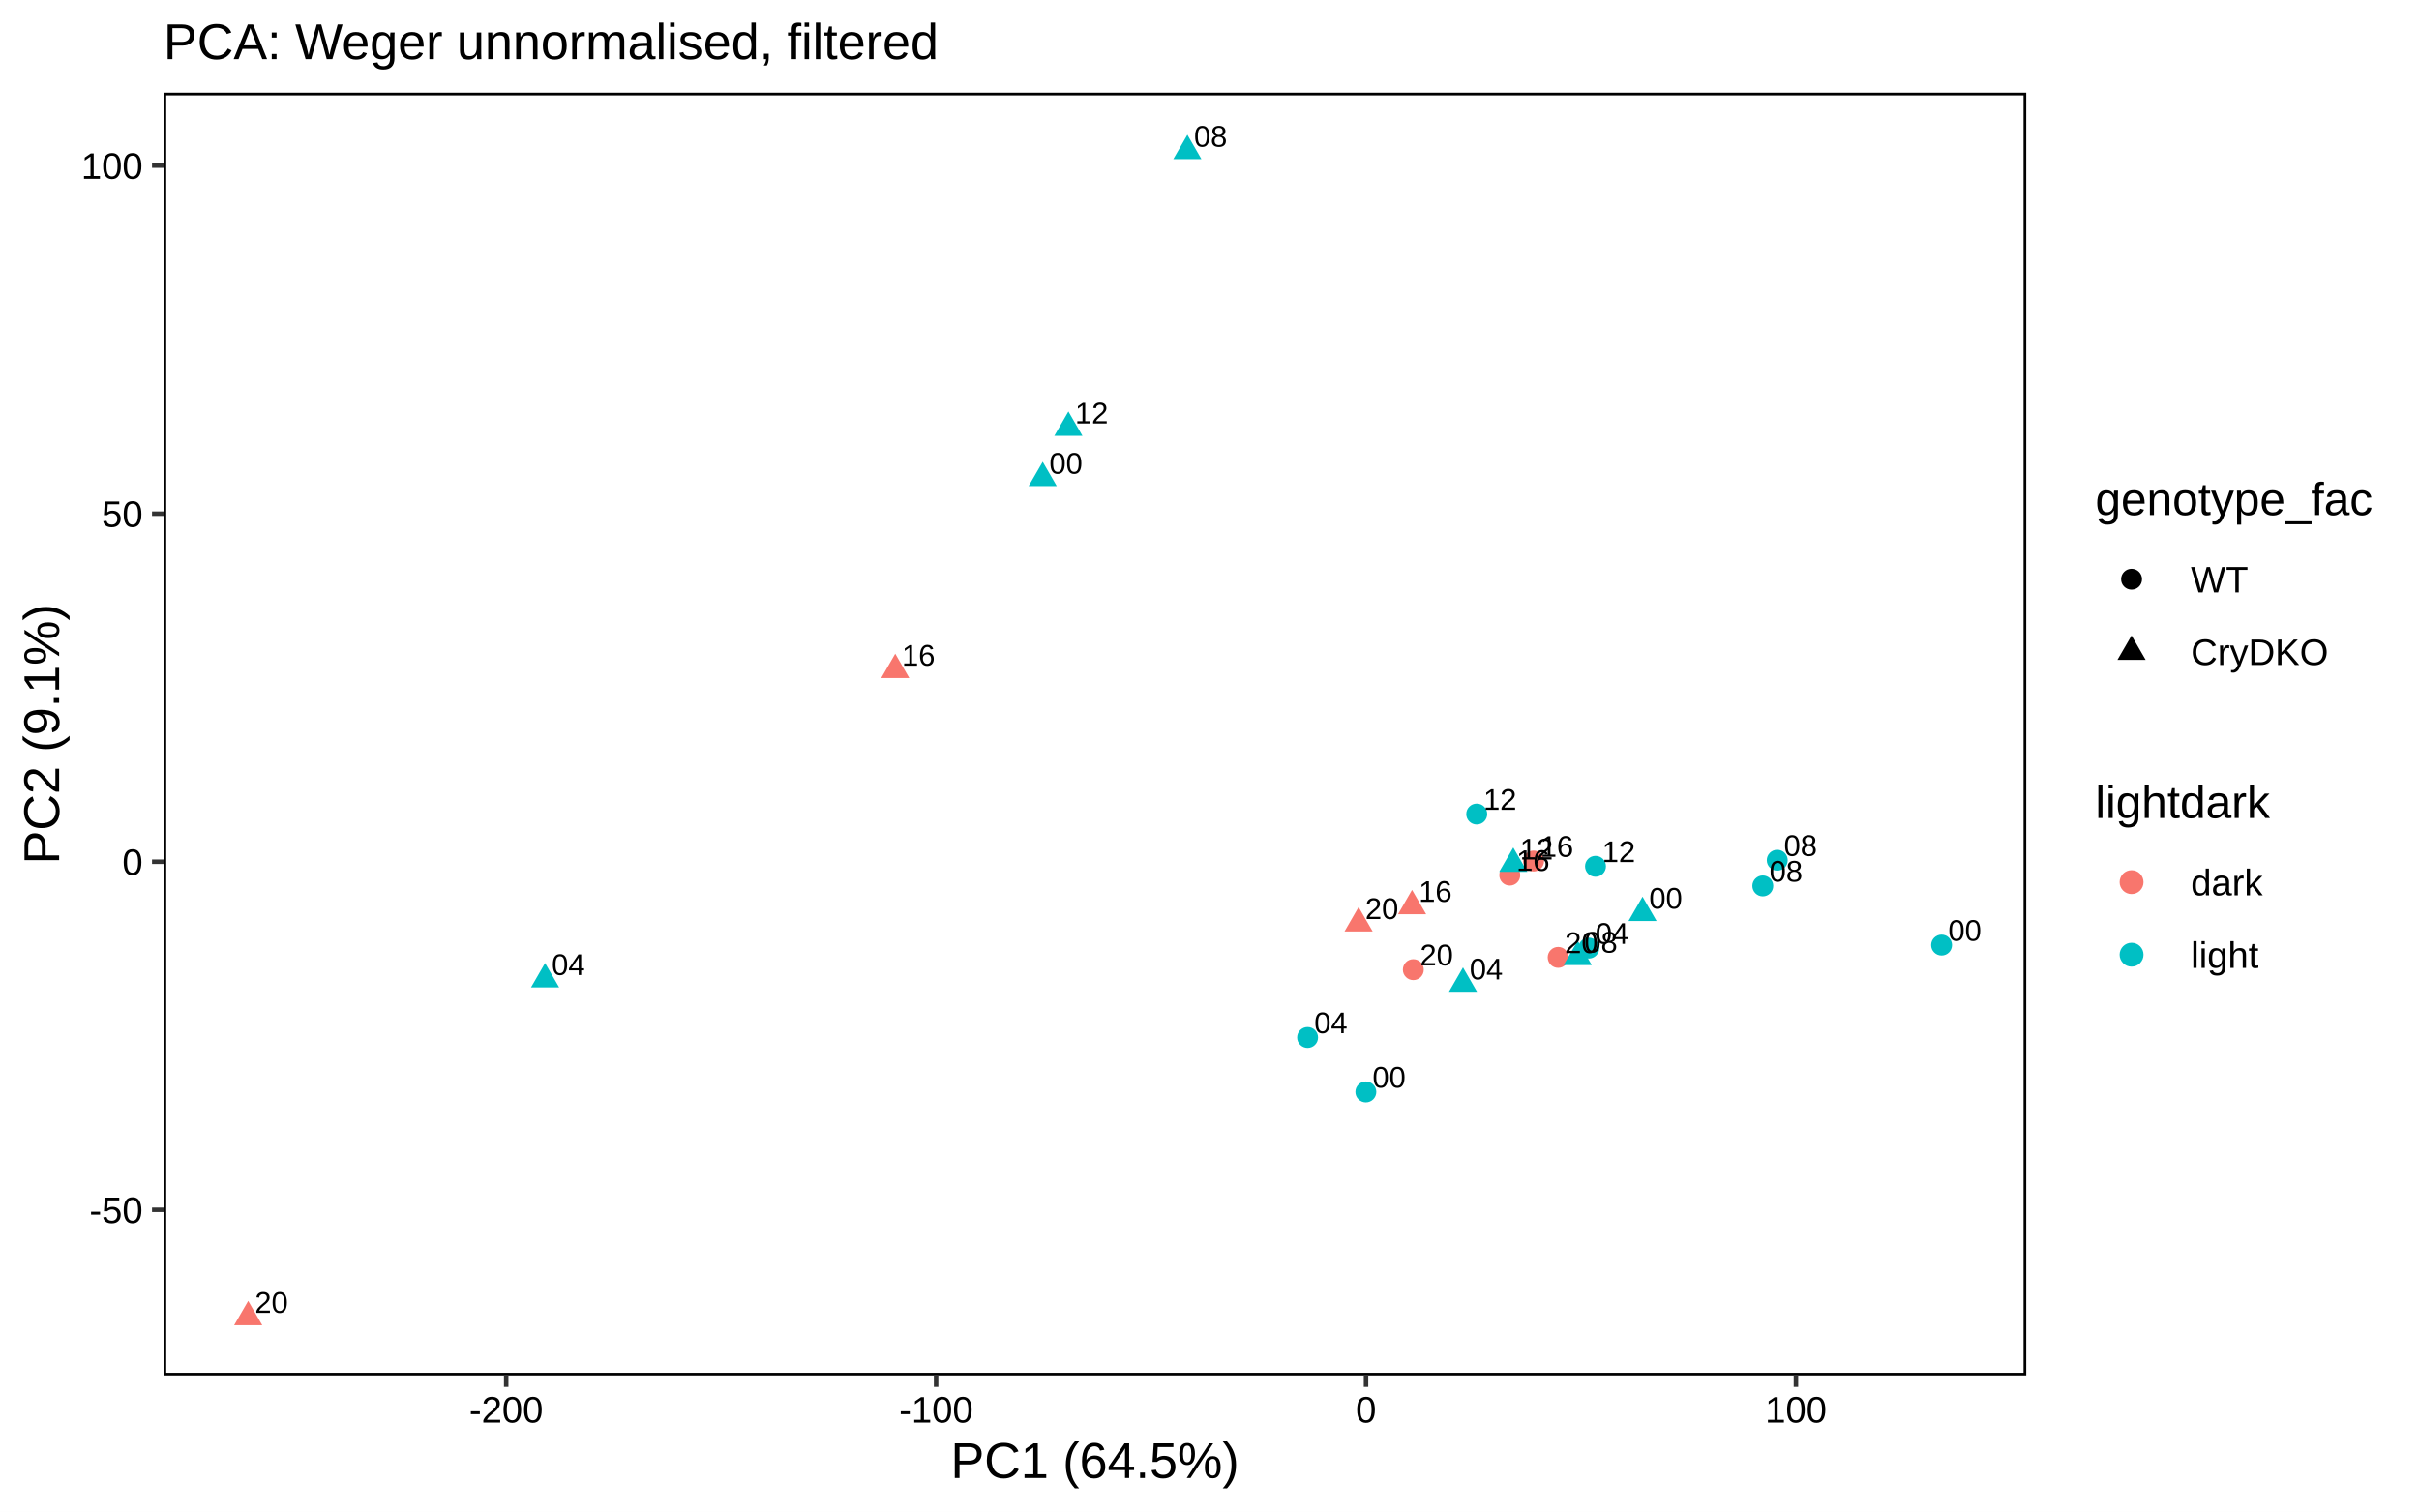
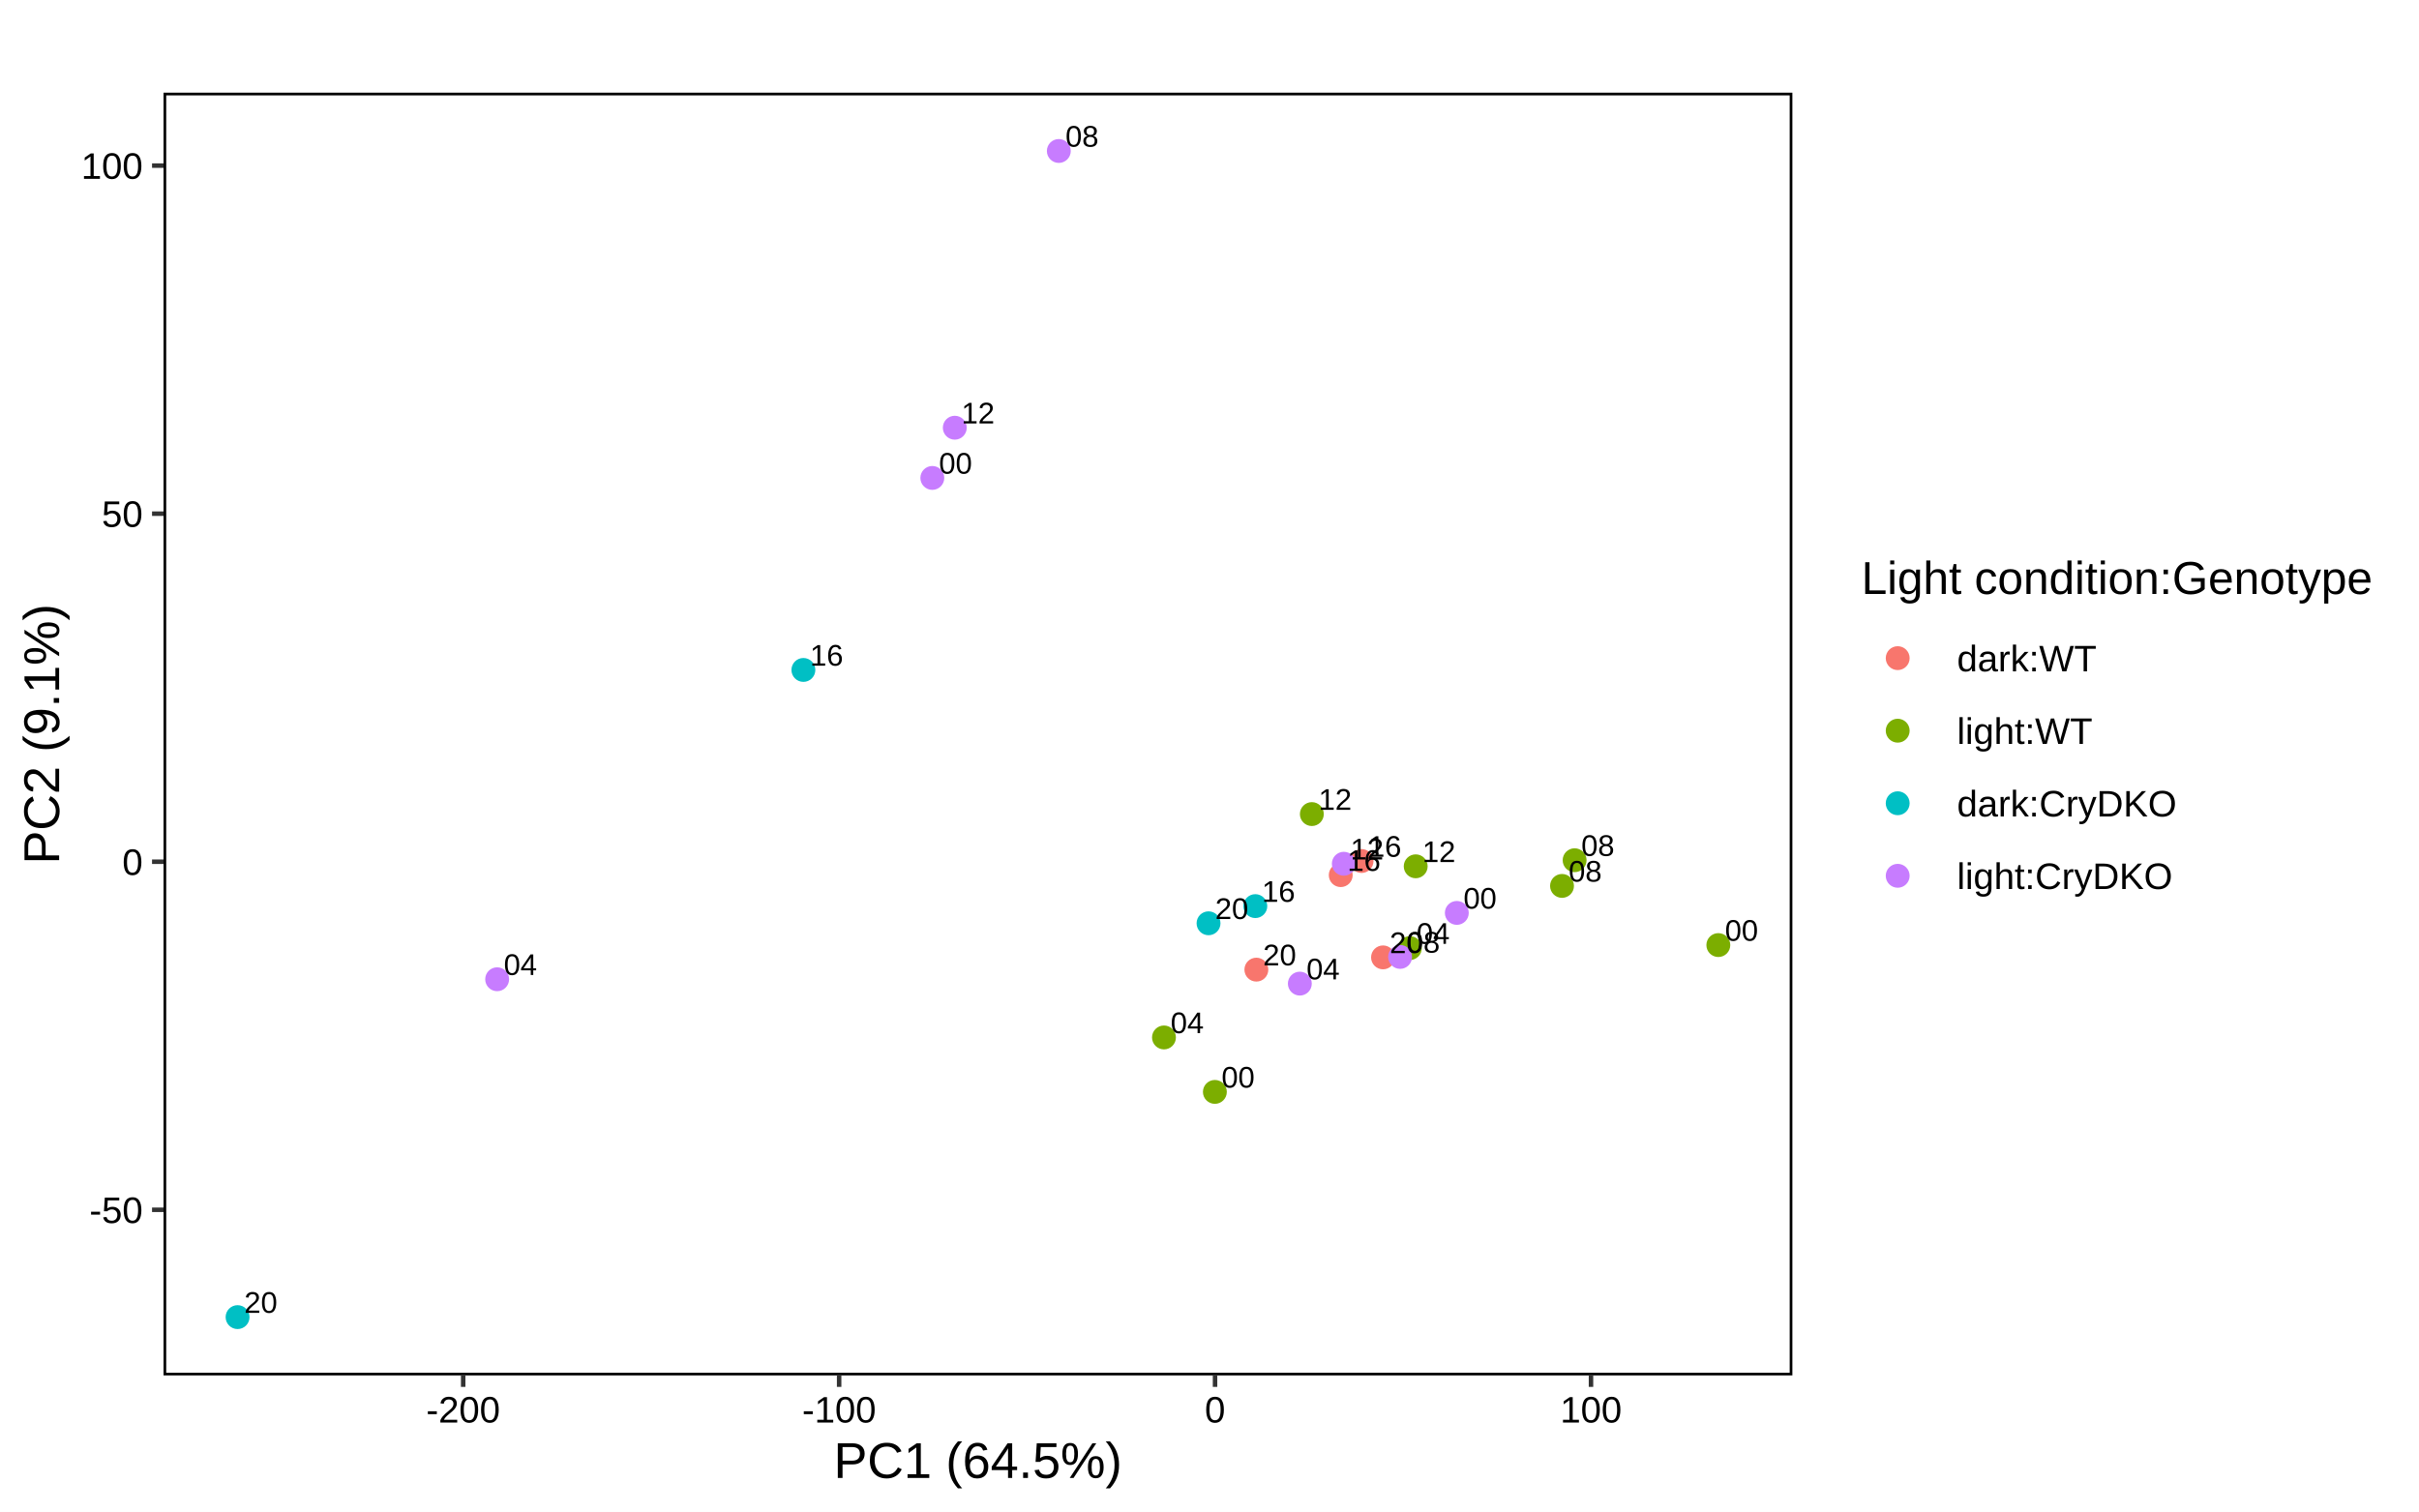
<svg xmlns="http://www.w3.org/2000/svg" width="576.00pt" height="360.00pt" viewBox="0 0 576.00 360.00">
  <g class="svglite">
    <defs>
      <style type="text/css">
    .svglite line, .svglite polyline, .svglite polygon, .svglite path, .svglite rect, .svglite circle {
      fill: none;
      stroke: #000000;
      stroke-linecap: round;
      stroke-linejoin: round;
      stroke-miterlimit: 10.00;
    }
    .svglite text {
      white-space: pre;
    }
    .svglite g.glyphgroup path {
      fill: inherit;
      stroke: none;
    }
  </style>
    </defs>
    <rect width="100%" height="100%" style="stroke: none; fill: #FFFFFF;" />
    <defs>
      <clipPath id="cpMC4wMHw1NzYuMDB8MC4wMHwzNjAuMDA=">
        <rect x="0.00" y="0.00" width="576.00" height="360.00" />
      </clipPath>
    </defs>
    <g clip-path="url(#cpMC4wMHw1NzYuMDB8MC4wMHwzNjAuMDA=)">
      <rect x="0.00" y="0.00" width="576.00" height="360.00" style="stroke-width: 1.07; stroke: #FFFFFF; fill: #FFFFFF;" />
    </g>
    <defs>
-       <clipPath id="cpMzguOTR8NDgyLjQ4fDIyLjA4fDMyNy41OA==">
-         <rect x="38.94" y="22.08" width="443.54" height="305.51" />
+       <clipPath id="cpMzguOTR8NDI2Ljc5fDIyLjA4fDMyNy41OA==">
+         <rect x="38.94" y="22.08" width="387.85" height="305.51" />
      </clipPath>
    </defs>
-     <g clip-path="url(#cpMzguOTR8NDgyLjQ4fDIyLjA4fDMyNy41OA==)">
-       <rect x="38.94" y="22.08" width="443.54" height="305.51" style="stroke-width: 1.07; stroke: none; fill: #FFFFFF;" />
-       <circle cx="325.23" cy="260.06" r="2.49" style="stroke-width: 0.71; stroke: none; fill: #00BFC4;" />
-       <circle cx="462.32" cy="225.09" r="2.49" style="stroke-width: 0.71; stroke: none; fill: #00BFC4;" />
-       <circle cx="311.36" cy="247.09" r="2.49" style="stroke-width: 0.71; stroke: none; fill: #00BFC4;" />
-       <circle cx="378.32" cy="225.81" r="2.49" style="stroke-width: 0.71; stroke: none; fill: #00BFC4;" />
-       <circle cx="423.19" cy="204.88" r="2.49" style="stroke-width: 0.71; stroke: none; fill: #00BFC4;" />
-       <circle cx="419.75" cy="211.00" r="2.49" style="stroke-width: 0.71; stroke: none; fill: #00BFC4;" />
-       <circle cx="351.63" cy="193.89" r="2.49" style="stroke-width: 0.71; stroke: none; fill: #00BFC4;" />
-       <circle cx="379.91" cy="206.33" r="2.49" style="stroke-width: 0.71; stroke: none; fill: #00BFC4;" />
-       <circle cx="365.17" cy="205.07" r="2.49" style="stroke-width: 0.71; stroke: none; fill: #F8766D;" />
-       <circle cx="359.50" cy="208.43" r="2.49" style="stroke-width: 0.71; stroke: none; fill: #F8766D;" />
-       <circle cx="336.53" cy="230.94" r="2.49" style="stroke-width: 0.71; stroke: none; fill: #F8766D;" />
-       <circle cx="371.02" cy="228.02" r="2.49" style="stroke-width: 0.71; stroke: none; fill: #F8766D;" />
-       <polygon points="248.28,109.97 251.63,115.77 244.93,115.77 " style="stroke-width: 0.71; stroke: none; fill: #00BFC4;" />
-       <polygon points="391.11,213.56 394.46,219.36 387.76,219.36 " style="stroke-width: 0.71; stroke: none; fill: #00BFC4;" />
-       <polygon points="129.79,229.36 133.14,235.16 126.44,235.16 " style="stroke-width: 0.71; stroke: none; fill: #00BFC4;" />
-       <polygon points="348.36,230.40 351.71,236.21 345.01,236.21 " style="stroke-width: 0.71; stroke: none; fill: #00BFC4;" />
-       <polygon points="282.73,32.09 286.08,37.90 279.38,37.90 " style="stroke-width: 0.71; stroke: none; fill: #00BFC4;" />
-       <polygon points="375.67,224.04 379.02,229.85 372.32,229.85 " style="stroke-width: 0.71; stroke: none; fill: #00BFC4;" />
-       <polygon points="254.40,98.00 257.75,103.80 251.05,103.80 " style="stroke-width: 0.71; stroke: none; fill: #00BFC4;" />
-       <polygon points="360.33,201.85 363.68,207.65 356.98,207.65 " style="stroke-width: 0.71; stroke: none; fill: #00BFC4;" />
-       <polygon points="213.17,155.69 216.52,161.50 209.82,161.50 " style="stroke-width: 0.71; stroke: none; fill: #F8766D;" />
-       <polygon points="336.23,211.94 339.59,217.75 332.88,217.75 " style="stroke-width: 0.71; stroke: none; fill: #F8766D;" />
-       <polygon points="59.10,309.83 62.45,315.63 55.75,315.63 " style="stroke-width: 0.71; stroke: none; fill: #F8766D;" />
-       <polygon points="323.50,216.03 326.85,221.84 320.15,221.84 " style="stroke-width: 0.71; stroke: none; fill: #F8766D;" />
-       <text x="326.81" y="259.04" style="font-size: 7.11px; font-family: &quot;Arial&quot;;" textLength="7.91px" lengthAdjust="spacingAndGlyphs">00</text>
-       <text x="463.90" y="224.07" style="font-size: 7.11px; font-family: &quot;Arial&quot;;" textLength="7.91px" lengthAdjust="spacingAndGlyphs">00</text>
-       <text x="312.94" y="246.07" style="font-size: 7.11px; font-family: &quot;Arial&quot;;" textLength="7.91px" lengthAdjust="spacingAndGlyphs">04</text>
-       <text x="379.90" y="224.79" style="font-size: 7.11px; font-family: &quot;Arial&quot;;" textLength="7.91px" lengthAdjust="spacingAndGlyphs">04</text>
-       <text x="424.77" y="203.86" style="font-size: 7.11px; font-family: &quot;Arial&quot;;" textLength="7.91px" lengthAdjust="spacingAndGlyphs">08</text>
-       <text x="421.33" y="209.98" style="font-size: 7.11px; font-family: &quot;Arial&quot;;" textLength="7.91px" lengthAdjust="spacingAndGlyphs">08</text>
-       <text x="353.22" y="192.87" style="font-size: 7.11px; font-family: &quot;Arial&quot;;" textLength="7.91px" lengthAdjust="spacingAndGlyphs">12</text>
-       <text x="381.49" y="205.31" style="font-size: 7.11px; font-family: &quot;Arial&quot;;" textLength="7.91px" lengthAdjust="spacingAndGlyphs">12</text>
-       <text x="366.75" y="204.06" style="font-size: 7.11px; font-family: &quot;Arial&quot;;" textLength="7.91px" lengthAdjust="spacingAndGlyphs">16</text>
-       <text x="361.08" y="207.42" style="font-size: 7.11px; font-family: &quot;Arial&quot;;" textLength="7.91px" lengthAdjust="spacingAndGlyphs">16</text>
-       <text x="338.11" y="229.92" style="font-size: 7.11px; font-family: &quot;Arial&quot;;" textLength="7.91px" lengthAdjust="spacingAndGlyphs">20</text>
-       <text x="372.60" y="227.00" style="font-size: 7.11px; font-family: &quot;Arial&quot;;" textLength="7.91px" lengthAdjust="spacingAndGlyphs">20</text>
-       <text x="249.86" y="112.82" style="font-size: 7.11px; font-family: &quot;Arial&quot;;" textLength="7.91px" lengthAdjust="spacingAndGlyphs">00</text>
-       <text x="392.69" y="216.41" style="font-size: 7.11px; font-family: &quot;Arial&quot;;" textLength="7.91px" lengthAdjust="spacingAndGlyphs">00</text>
-       <text x="131.37" y="232.21" style="font-size: 7.11px; font-family: &quot;Arial&quot;;" textLength="7.91px" lengthAdjust="spacingAndGlyphs">04</text>
-       <text x="349.94" y="233.26" style="font-size: 7.11px; font-family: &quot;Arial&quot;;" textLength="7.91px" lengthAdjust="spacingAndGlyphs">04</text>
-       <text x="284.31" y="34.94" style="font-size: 7.11px; font-family: &quot;Arial&quot;;" textLength="7.91px" lengthAdjust="spacingAndGlyphs">08</text>
-       <text x="377.25" y="226.89" style="font-size: 7.11px; font-family: &quot;Arial&quot;;" textLength="7.91px" lengthAdjust="spacingAndGlyphs">08</text>
-       <text x="255.98" y="100.85" style="font-size: 7.11px; font-family: &quot;Arial&quot;;" textLength="7.91px" lengthAdjust="spacingAndGlyphs">12</text>
-       <text x="361.91" y="204.70" style="font-size: 7.11px; font-family: &quot;Arial&quot;;" textLength="7.91px" lengthAdjust="spacingAndGlyphs">12</text>
-       <text x="214.75" y="158.54" style="font-size: 7.11px; font-family: &quot;Arial&quot;;" textLength="7.91px" lengthAdjust="spacingAndGlyphs">16</text>
-       <text x="337.82" y="214.79" style="font-size: 7.11px; font-family: &quot;Arial&quot;;" textLength="7.91px" lengthAdjust="spacingAndGlyphs">16</text>
-       <text x="60.68" y="312.68" style="font-size: 7.11px; font-family: &quot;Arial&quot;;" textLength="7.91px" lengthAdjust="spacingAndGlyphs">20</text>
-       <text x="325.08" y="218.88" style="font-size: 7.11px; font-family: &quot;Arial&quot;;" textLength="7.91px" lengthAdjust="spacingAndGlyphs">20</text>
-       <rect x="38.94" y="22.08" width="443.54" height="305.51" style="stroke-width: 1.28;" />
+     <g clip-path="url(#cpMzguOTR8NDI2Ljc5fDIyLjA4fDMyNy41OA==)">
+       <rect x="38.94" y="22.08" width="387.85" height="305.51" style="stroke-width: 1.07; stroke: none; fill: #FFFFFF;" />
+       <circle cx="289.28" cy="260.06" r="2.49" style="stroke-width: 0.71; stroke: #7CAE00; fill: #7CAE00;" />
+       <circle cx="409.16" cy="225.09" r="2.49" style="stroke-width: 0.71; stroke: #7CAE00; fill: #7CAE00;" />
+       <circle cx="277.16" cy="247.09" r="2.49" style="stroke-width: 0.71; stroke: #7CAE00; fill: #7CAE00;" />
+       <circle cx="335.71" cy="225.81" r="2.49" style="stroke-width: 0.71; stroke: #7CAE00; fill: #7CAE00;" />
+       <circle cx="374.94" cy="204.88" r="2.49" style="stroke-width: 0.71; stroke: #7CAE00; fill: #7CAE00;" />
+       <circle cx="371.94" cy="211.00" r="2.49" style="stroke-width: 0.71; stroke: #7CAE00; fill: #7CAE00;" />
+       <circle cx="312.37" cy="193.89" r="2.49" style="stroke-width: 0.71; stroke: #7CAE00; fill: #7CAE00;" />
+       <circle cx="337.10" cy="206.33" r="2.49" style="stroke-width: 0.71; stroke: #7CAE00; fill: #7CAE00;" />
+       <circle cx="324.21" cy="205.07" r="2.49" style="stroke-width: 0.71; stroke: #F8766D; fill: #F8766D;" />
+       <circle cx="319.25" cy="208.43" r="2.49" style="stroke-width: 0.71; stroke: #F8766D; fill: #F8766D;" />
+       <circle cx="299.16" cy="230.94" r="2.49" style="stroke-width: 0.71; stroke: #F8766D; fill: #F8766D;" />
+       <circle cx="329.32" cy="228.02" r="2.49" style="stroke-width: 0.71; stroke: #F8766D; fill: #F8766D;" />
+       <circle cx="222.00" cy="113.83" r="2.49" style="stroke-width: 0.71; stroke: #C77CFF; fill: #C77CFF;" />
+       <circle cx="346.89" cy="217.43" r="2.49" style="stroke-width: 0.71; stroke: #C77CFF; fill: #C77CFF;" />
+       <circle cx="118.38" cy="233.23" r="2.49" style="stroke-width: 0.71; stroke: #C77CFF; fill: #C77CFF;" />
+       <circle cx="309.51" cy="234.27" r="2.49" style="stroke-width: 0.71; stroke: #C77CFF; fill: #C77CFF;" />
+       <circle cx="252.12" cy="35.96" r="2.49" style="stroke-width: 0.71; stroke: #C77CFF; fill: #C77CFF;" />
+       <circle cx="333.39" cy="227.91" r="2.49" style="stroke-width: 0.71; stroke: #C77CFF; fill: #C77CFF;" />
+       <circle cx="227.35" cy="101.87" r="2.49" style="stroke-width: 0.71; stroke: #C77CFF; fill: #C77CFF;" />
+       <circle cx="319.98" cy="205.72" r="2.49" style="stroke-width: 0.71; stroke: #C77CFF; fill: #C77CFF;" />
+       <circle cx="191.30" cy="159.56" r="2.49" style="stroke-width: 0.71; stroke: #00BFC4; fill: #00BFC4;" />
+       <circle cx="298.91" cy="215.81" r="2.49" style="stroke-width: 0.71; stroke: #00BFC4; fill: #00BFC4;" />
+       <circle cx="56.57" cy="313.70" r="2.49" style="stroke-width: 0.71; stroke: #00BFC4; fill: #00BFC4;" />
+       <circle cx="287.77" cy="219.90" r="2.49" style="stroke-width: 0.71; stroke: #00BFC4; fill: #00BFC4;" />
+       <text x="290.86" y="259.04" style="font-size: 7.11px; font-family: &quot;Arial&quot;;" textLength="7.91px" lengthAdjust="spacingAndGlyphs">00</text>
+       <text x="410.74" y="224.07" style="font-size: 7.11px; font-family: &quot;Arial&quot;;" textLength="7.91px" lengthAdjust="spacingAndGlyphs">00</text>
+       <text x="278.74" y="246.07" style="font-size: 7.11px; font-family: &quot;Arial&quot;;" textLength="7.91px" lengthAdjust="spacingAndGlyphs">04</text>
+       <text x="337.29" y="224.79" style="font-size: 7.11px; font-family: &quot;Arial&quot;;" textLength="7.91px" lengthAdjust="spacingAndGlyphs">04</text>
+       <text x="376.52" y="203.86" style="font-size: 7.11px; font-family: &quot;Arial&quot;;" textLength="7.91px" lengthAdjust="spacingAndGlyphs">08</text>
+       <text x="373.52" y="209.98" style="font-size: 7.11px; font-family: &quot;Arial&quot;;" textLength="7.91px" lengthAdjust="spacingAndGlyphs">08</text>
+       <text x="313.96" y="192.87" style="font-size: 7.11px; font-family: &quot;Arial&quot;;" textLength="7.91px" lengthAdjust="spacingAndGlyphs">12</text>
+       <text x="338.68" y="205.31" style="font-size: 7.11px; font-family: &quot;Arial&quot;;" textLength="7.91px" lengthAdjust="spacingAndGlyphs">12</text>
+       <text x="325.79" y="204.06" style="font-size: 7.11px; font-family: &quot;Arial&quot;;" textLength="7.91px" lengthAdjust="spacingAndGlyphs">16</text>
+       <text x="320.83" y="207.42" style="font-size: 7.11px; font-family: &quot;Arial&quot;;" textLength="7.91px" lengthAdjust="spacingAndGlyphs">16</text>
+       <text x="300.75" y="229.92" style="font-size: 7.11px; font-family: &quot;Arial&quot;;" textLength="7.91px" lengthAdjust="spacingAndGlyphs">20</text>
+       <text x="330.90" y="227.00" style="font-size: 7.11px; font-family: &quot;Arial&quot;;" textLength="7.91px" lengthAdjust="spacingAndGlyphs">20</text>
+       <text x="223.58" y="112.82" style="font-size: 7.11px; font-family: &quot;Arial&quot;;" textLength="7.91px" lengthAdjust="spacingAndGlyphs">00</text>
+       <text x="348.47" y="216.41" style="font-size: 7.11px; font-family: &quot;Arial&quot;;" textLength="7.91px" lengthAdjust="spacingAndGlyphs">00</text>
+       <text x="119.96" y="232.21" style="font-size: 7.11px; font-family: &quot;Arial&quot;;" textLength="7.91px" lengthAdjust="spacingAndGlyphs">04</text>
+       <text x="311.09" y="233.26" style="font-size: 7.11px; font-family: &quot;Arial&quot;;" textLength="7.91px" lengthAdjust="spacingAndGlyphs">04</text>
+       <text x="253.70" y="34.94" style="font-size: 7.11px; font-family: &quot;Arial&quot;;" textLength="7.91px" lengthAdjust="spacingAndGlyphs">08</text>
+       <text x="334.97" y="226.89" style="font-size: 7.11px; font-family: &quot;Arial&quot;;" textLength="7.91px" lengthAdjust="spacingAndGlyphs">08</text>
+       <text x="228.93" y="100.85" style="font-size: 7.11px; font-family: &quot;Arial&quot;;" textLength="7.91px" lengthAdjust="spacingAndGlyphs">12</text>
+       <text x="321.56" y="204.70" style="font-size: 7.11px; font-family: &quot;Arial&quot;;" textLength="7.91px" lengthAdjust="spacingAndGlyphs">12</text>
+       <text x="192.88" y="158.54" style="font-size: 7.11px; font-family: &quot;Arial&quot;;" textLength="7.91px" lengthAdjust="spacingAndGlyphs">16</text>
+       <text x="300.49" y="214.79" style="font-size: 7.11px; font-family: &quot;Arial&quot;;" textLength="7.91px" lengthAdjust="spacingAndGlyphs">16</text>
+       <text x="58.15" y="312.68" style="font-size: 7.11px; font-family: &quot;Arial&quot;;" textLength="7.91px" lengthAdjust="spacingAndGlyphs">20</text>
+       <text x="289.35" y="218.88" style="font-size: 7.11px; font-family: &quot;Arial&quot;;" textLength="7.91px" lengthAdjust="spacingAndGlyphs">20</text>
+       <rect x="38.94" y="22.08" width="387.85" height="305.51" style="stroke-width: 1.28;" />
    </g>
    <g clip-path="url(#cpMC4wMHw1NzYuMDB8MC4wMHwzNjAuMDA=)">
      <text x="34.01" y="291.29" text-anchor="end" style="font-size: 8.80px; font-family: &quot;Arial&quot;;" textLength="12.70px" lengthAdjust="spacingAndGlyphs">-50</text>
      <text x="34.01" y="208.39" text-anchor="end" style="font-size: 8.80px; font-family: &quot;Arial&quot;;" textLength="4.89px" lengthAdjust="spacingAndGlyphs">0</text>
      <text x="34.01" y="125.49" text-anchor="end" style="font-size: 8.80px; font-family: &quot;Arial&quot;;" textLength="9.78px" lengthAdjust="spacingAndGlyphs">50</text>
      <text x="34.01" y="42.59" text-anchor="end" style="font-size: 8.80px; font-family: &quot;Arial&quot;;" textLength="14.67px" lengthAdjust="spacingAndGlyphs">100</text>
      <polyline points="36.20,288.14 38.94,288.14 " style="stroke-width: 1.07; stroke: #333333; stroke-linecap: butt;" />
      <polyline points="36.20,205.24 38.94,205.24 " style="stroke-width: 1.07; stroke: #333333; stroke-linecap: butt;" />
      <polyline points="36.20,122.34 38.94,122.34 " style="stroke-width: 1.07; stroke: #333333; stroke-linecap: butt;" />
      <polyline points="36.20,39.44 38.94,39.44 " style="stroke-width: 1.07; stroke: #333333; stroke-linecap: butt;" />
-       <polyline points="120.53,330.32 120.53,327.58 " style="stroke-width: 1.07; stroke: #333333; stroke-linecap: butt;" />
-       <polyline points="222.90,330.32 222.90,327.58 " style="stroke-width: 1.07; stroke: #333333; stroke-linecap: butt;" />
-       <polyline points="325.27,330.32 325.27,327.58 " style="stroke-width: 1.07; stroke: #333333; stroke-linecap: butt;" />
-       <polyline points="427.64,330.32 427.64,327.58 " style="stroke-width: 1.07; stroke: #333333; stroke-linecap: butt;" />
-       <text x="120.53" y="338.81" text-anchor="middle" style="font-size: 8.80px; font-family: &quot;Arial&quot;;" textLength="17.59px" lengthAdjust="spacingAndGlyphs">-200</text>
-       <text x="222.90" y="338.81" text-anchor="middle" style="font-size: 8.80px; font-family: &quot;Arial&quot;;" textLength="17.59px" lengthAdjust="spacingAndGlyphs">-100</text>
-       <text x="325.27" y="338.81" text-anchor="middle" style="font-size: 8.80px; font-family: &quot;Arial&quot;;" textLength="4.89px" lengthAdjust="spacingAndGlyphs">0</text>
-       <text x="427.64" y="338.81" text-anchor="middle" style="font-size: 8.80px; font-family: &quot;Arial&quot;;" textLength="14.67px" lengthAdjust="spacingAndGlyphs">100</text>
-       <text x="260.71" y="352.00" text-anchor="middle" style="font-size: 12.00px; font-family: &quot;Arial&quot;;" textLength="68.69px" lengthAdjust="spacingAndGlyphs">PC1 (64.5%)</text>
+       <polyline points="110.29,330.32 110.29,327.58 " style="stroke-width: 1.07; stroke: #333333; stroke-linecap: butt;" />
+       <polyline points="199.81,330.32 199.81,327.58 " style="stroke-width: 1.07; stroke: #333333; stroke-linecap: butt;" />
+       <polyline points="289.32,330.32 289.32,327.58 " style="stroke-width: 1.07; stroke: #333333; stroke-linecap: butt;" />
+       <polyline points="378.84,330.32 378.84,327.58 " style="stroke-width: 1.07; stroke: #333333; stroke-linecap: butt;" />
+       <text x="110.29" y="338.81" text-anchor="middle" style="font-size: 8.80px; font-family: &quot;Arial&quot;;" textLength="17.59px" lengthAdjust="spacingAndGlyphs">-200</text>
+       <text x="199.81" y="338.81" text-anchor="middle" style="font-size: 8.80px; font-family: &quot;Arial&quot;;" textLength="17.59px" lengthAdjust="spacingAndGlyphs">-100</text>
+       <text x="289.32" y="338.81" text-anchor="middle" style="font-size: 8.80px; font-family: &quot;Arial&quot;;" textLength="4.89px" lengthAdjust="spacingAndGlyphs">0</text>
+       <text x="378.84" y="338.81" text-anchor="middle" style="font-size: 8.80px; font-family: &quot;Arial&quot;;" textLength="14.67px" lengthAdjust="spacingAndGlyphs">100</text>
+       <text x="232.86" y="352.00" text-anchor="middle" style="font-size: 12.00px; font-family: &quot;Arial&quot;;" textLength="68.69px" lengthAdjust="spacingAndGlyphs">PC1 (64.5%)</text>
      <text transform="translate(14.08,174.83) rotate(-90)" text-anchor="middle" style="font-size: 12.00px; font-family: &quot;Arial&quot;;" textLength="62.02px" lengthAdjust="spacingAndGlyphs">PC2 (9.1%)</text>
-       <rect x="493.44" y="108.16" width="77.08" height="61.19" style="stroke-width: 1.07; stroke: none; fill: #FFFFFF;" />
-       <text x="498.92" y="122.67" style="font-size: 11.00px; font-family: &quot;Arial&quot;;" textLength="66.12px" lengthAdjust="spacingAndGlyphs">genotype_fac</text>
-       <circle cx="507.56" cy="137.95" r="2.49" style="stroke-width: 0.71; stroke: none; fill: #000000;" />
-       <polygon points="507.56,151.36 510.91,157.16 504.20,157.16 " style="stroke-width: 0.71; stroke: none; fill: #000000;" />
-       <text x="521.68" y="141.10" style="font-size: 8.80px; font-family: &quot;Arial&quot;;" textLength="13.67px" lengthAdjust="spacingAndGlyphs">WT</text>
-       <text x="521.68" y="158.38" style="font-size: 8.80px; font-family: &quot;Arial&quot;;" textLength="32.77px" lengthAdjust="spacingAndGlyphs">CryDKO</text>
-       <rect x="493.44" y="180.31" width="52.55" height="61.19" style="stroke-width: 1.07; stroke: none; fill: #FFFFFF;" />
-       <text x="498.92" y="194.82" style="font-size: 11.00px; font-family: &quot;Arial&quot;;" textLength="41.59px" lengthAdjust="spacingAndGlyphs">lightdark</text>
-       <circle cx="507.56" cy="210.10" r="2.49" style="stroke-width: 0.71; stroke: #F8766D; fill: #F8766D;" />
-       <circle cx="507.56" cy="227.38" r="2.49" style="stroke-width: 0.71; stroke: #00BFC4; fill: #00BFC4;" />
-       <text x="521.68" y="213.25" style="font-size: 8.80px; font-family: &quot;Arial&quot;;" textLength="17.11px" lengthAdjust="spacingAndGlyphs">dark</text>
-       <text x="521.68" y="230.53" style="font-size: 8.80px; font-family: &quot;Arial&quot;;" textLength="16.12px" lengthAdjust="spacingAndGlyphs">light</text>
-       <text x="38.94" y="14.08" style="font-size: 12.00px; font-family: &quot;Arial&quot;;" textLength="184.50px" lengthAdjust="spacingAndGlyphs">PCA: Weger unnormalised, filtered</text>
+       <rect x="437.75" y="126.95" width="132.77" height="95.75" style="stroke-width: 1.07; stroke: none; fill: #FFFFFF;" />
+       <text x="443.23" y="141.47" style="font-size: 11.00px; font-family: &quot;Arial&quot;;" textLength="121.81px" lengthAdjust="spacingAndGlyphs">Light condition:Genotype</text>
+       <circle cx="451.87" cy="156.75" r="2.49" style="stroke-width: 0.71; stroke: #F8766D; fill: #F8766D;" />
+       <circle cx="451.87" cy="174.03" r="2.49" style="stroke-width: 0.71; stroke: #7CAE00; fill: #7CAE00;" />
+       <circle cx="451.87" cy="191.31" r="2.49" style="stroke-width: 0.71; stroke: #00BFC4; fill: #00BFC4;" />
+       <circle cx="451.87" cy="208.59" r="2.49" style="stroke-width: 0.71; stroke: #C77CFF; fill: #C77CFF;" />
+       <text x="465.99" y="159.90" style="font-size: 8.80px; font-family: &quot;Arial&quot;;" textLength="33.22px" lengthAdjust="spacingAndGlyphs">dark:WT</text>
+       <text x="465.99" y="177.18" style="font-size: 8.80px; font-family: &quot;Arial&quot;;" textLength="32.23px" lengthAdjust="spacingAndGlyphs">light:WT</text>
+       <text x="465.99" y="194.46" style="font-size: 8.80px; font-family: &quot;Arial&quot;;" textLength="52.31px" lengthAdjust="spacingAndGlyphs">dark:CryDKO</text>
+       <text x="465.99" y="211.74" style="font-size: 8.80px; font-family: &quot;Arial&quot;;" textLength="51.33px" lengthAdjust="spacingAndGlyphs">light:CryDKO</text>
    </g>
  </g>
</svg>
